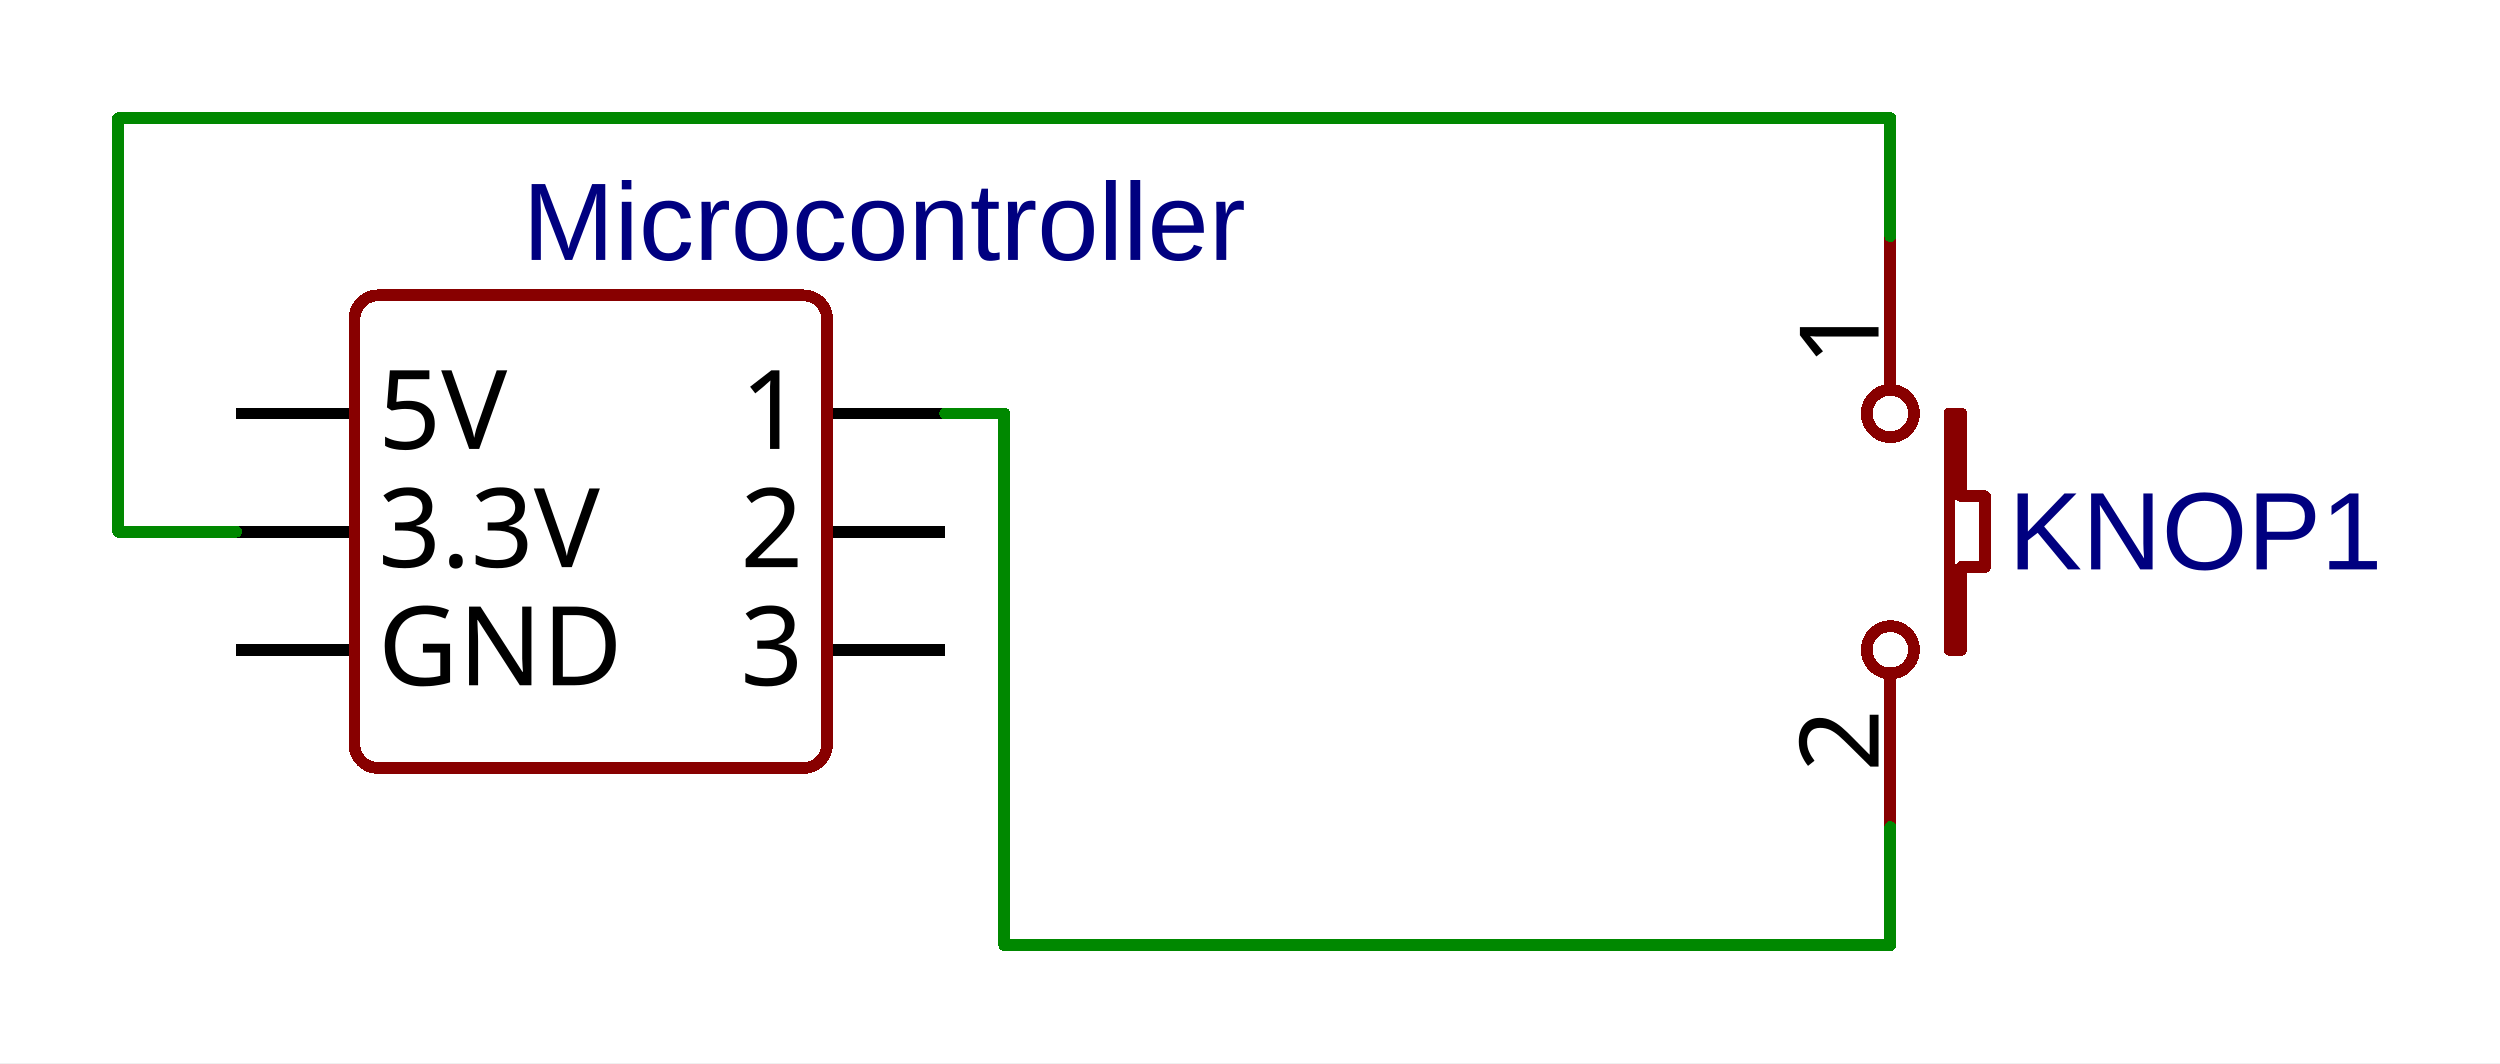
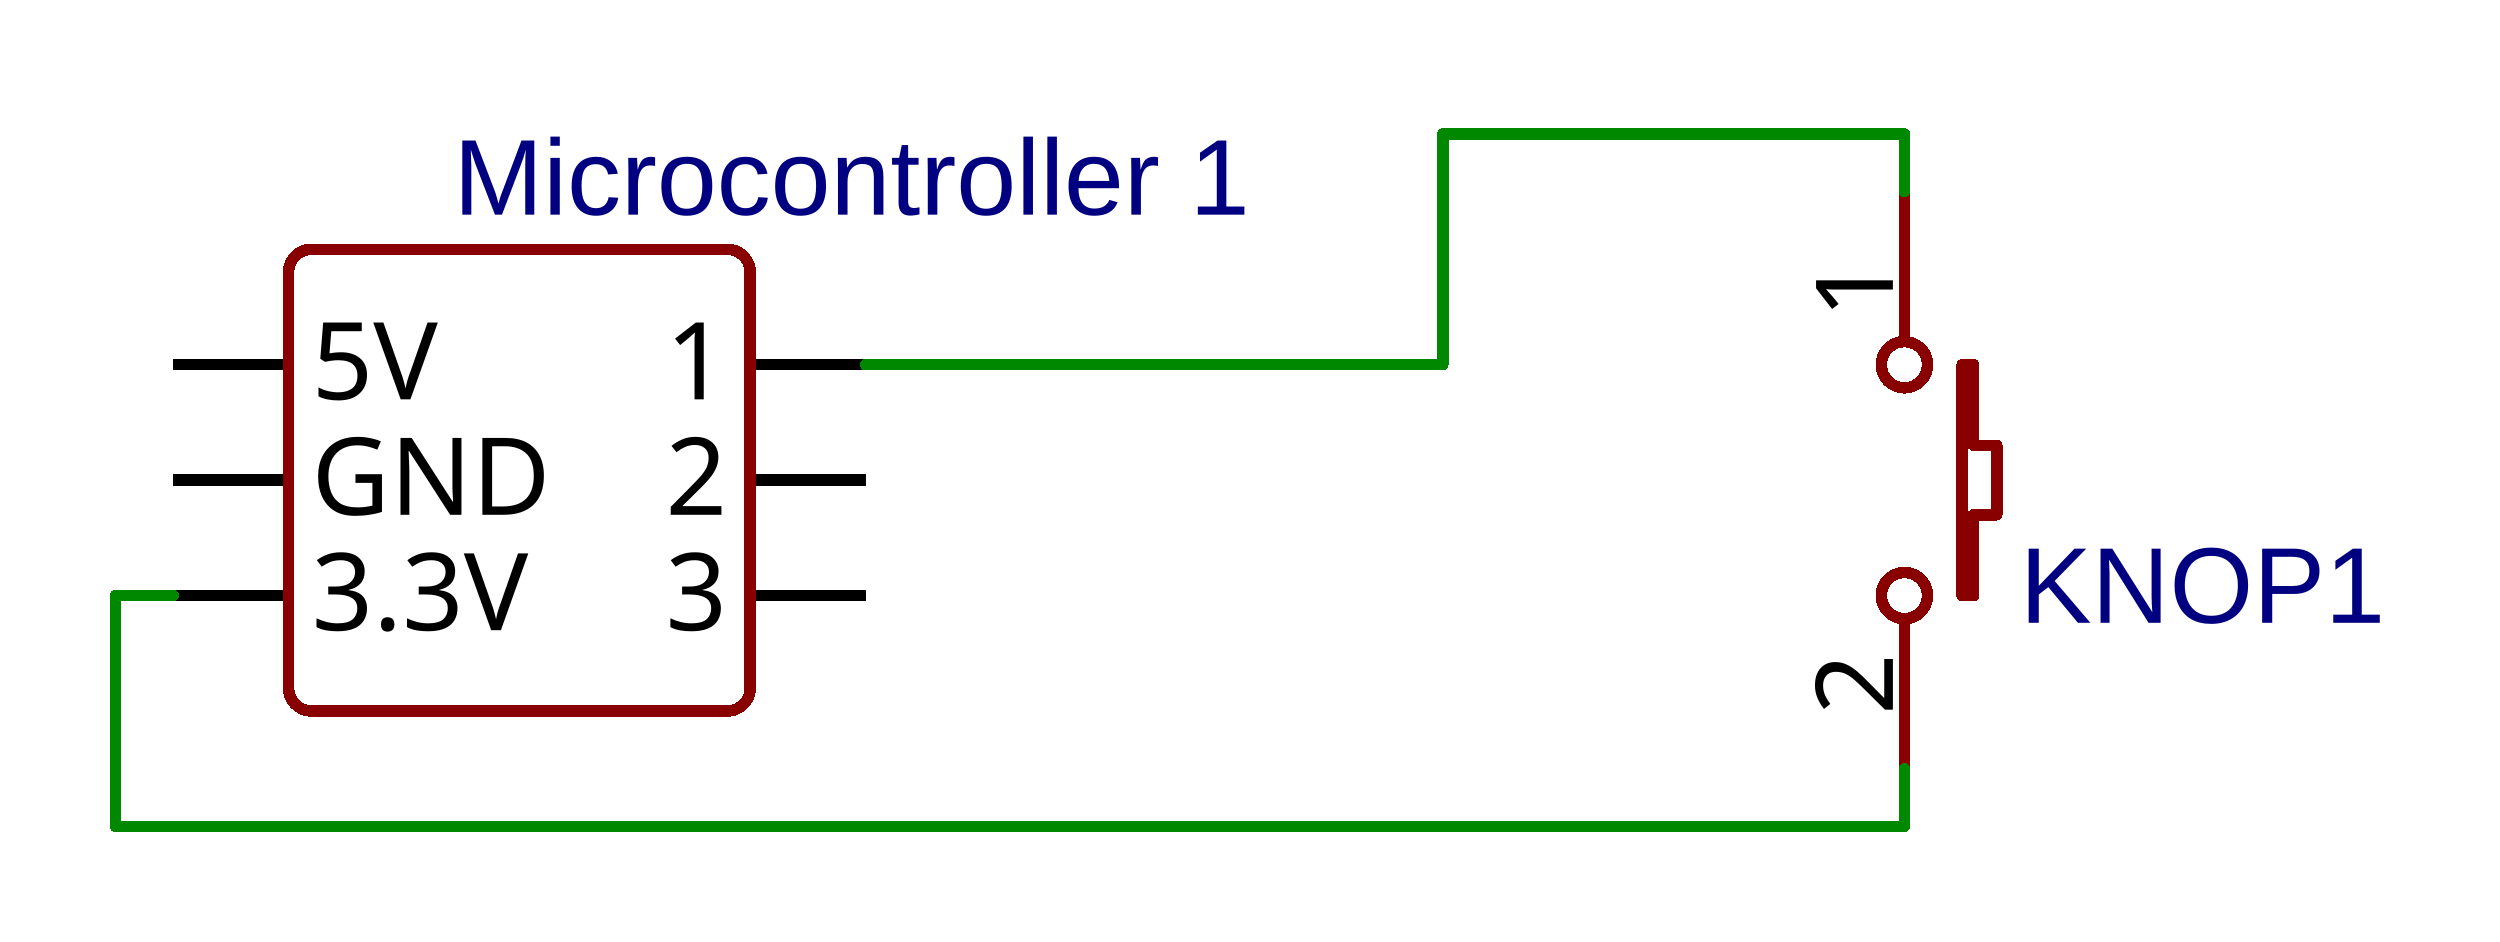
- <svg xmlns="http://www.w3.org/2000/svg" width="211.6" height="90" viewBox="-10 -105 211.6 90">
+ <svg xmlns="http://www.w3.org/2000/svg" width="216.6" height="81.6" viewBox="-5 -66.6 216.6 81.6">
  <style type="text/css">
path, polyline, polygon {stroke-linejoin:round;}
rect, circle, ellipse, polyline, line, polygon, path {shape-rendering:crispEdges;}
</style>
-   <rect x="-10" y="-105" width="211.6" height="90" fill="#FFFFFF" stroke="none" />
-   <g id="g1" c_spiceCmd="null" c_para="Prefix Start`1`" importFlag="0" c_portOfADImportHack="" c_transformList="">
-     <g c_origin="40,-60" c_para="package`IDC-TH_6P-P2.54_C11214`BOM_Supplier`LCSC`BOM_Manufacturer`BOOMELE`BOM_Manufacturer Part`2X3 2.54mm IDC Box`image`//image.lceda.cn/szlcsc/C11214.jpg`BOM_Supplier Part`C11214`spicePre`P`spiceSymbolName`HDR-IDC-2.54-2X3P`" c_partid="part_lib_ggea4db4c089c1a5dc4" id="ggea4db4c089c1a5dc4" locked="0" c_shapetype="group" c_etype="pinpart" puuid="847fe177175048f3817aae6b5949e649" uuid="25941d0a3007a8365e2032d4278dd8c0" convert_to_pcb="yes" datastrid="" pdatastrid="" utime="1585892801" add_into_bom="yes">
-       <g c_partid="part_annotation" id="gge230" c_shapetype="group">
-         <text c_note="note_name" x="34.23" y="-83" fill="#000080" font-family="Arial" font-size="7pt" font-weight="" font-style="" dominant-baseline="" text-anchor="start">Microcontroller</text>
+   <rect x="-5" y="-66.6" width="216.6" height="81.6" fill="#FFFFFF" stroke="none" />
+   <g id="g1" c_spiceCmd="null" c_para="Prefix Start`1" importFlag="" c_portOfADImportHack="" c_transformList="">
+     <g c_origin="40,-25" c_para="package`IDC-TH_6P-P2.54_C11214`BOM_Supplier`LCSC`BOM_Manufacturer`BOOMELE`BOM_Manufacturer Part`2X3 2.54mm IDC Box`image`//image.lceda.cn/szlcsc/C11214.jpg`BOM_Supplier Part`C11214`spicePre`P`spiceSymbolName`HDR-IDC-2.54-2X3P`" c_partid="part_lib_gge65fb43146dc01bc6" id="gge65fb43146dc01bc6" locked="0" c_shapetype="group" c_etype="pinpart" puuid="847fe177175048f3817aae6b5949e649" uuid="25941d0a3007a8365e2032d4278dd8c0" convert_to_pcb="yes" datastrid="" pdatastrid="" utime="1585892801" add_into_bom="yes">
+       <g c_partid="part_annotation" id="gge238" c_shapetype="group">
+         <text c_note="note_name" x="34.29" y="-48" fill="#000080" font-family="Arial" font-size="7pt" font-weight="" font-style="" dominant-baseline="" text-anchor="start">Microcontroller 1</text>
      </g>
-       <g c_partid="part_annotation" id="gge659" display="none" c_shapetype="group">
-         <text c_note="note_pre" x="34.29" y="-92.11" fill="#000080" font-family="Arial" font-size="7pt" font-weight="" font-style="" dominant-baseline="" text-anchor="start">P1</text>
+       <g c_partid="part_annotation" id="gge244" display="none" c_shapetype="group">
+         <text c_note="note_pre" x="34.29" y="-57.11" fill="#000080" font-family="Arial" font-size="7pt" font-weight="" font-style="" dominant-baseline="" text-anchor="start">P3</text>
      </g>
-       <g c_partid="part_pin" c_etype="pinpart" c_show="show" c_elec="0" c_spicepin="1" c_origin="10,-70" id="gge242" locked="0" c_rotation="180">
-         <text x="22" y="-67" font-family="Verdana" font-size="7pt" fill="#000000" text-anchor="start" c_pinname="5V">5V</text>
-         <text x="20" y="-71" font-family="Verdana" font-size="7pt" fill="#000000" text-anchor="end" c_pinnumber="1" display="none">1</text>
-         <circle c_pindot="true" class="pindot" cx="10" cy="-70" r="2" fill="none" stroke="none" />
-         <path d="M 10 -70 h 10" fill="none" stroke="#000000" stroke-width="1" />
-         <circle cx="17" cy="-70" r="3" stroke="#000000" fill="none" stroke-width="1" display="none" />
-         <path d="M 20 -67 L 23 -70 L 20 -73" fill="none" stroke="#000000" stroke-width="1" display="none" />
+       <g c_partid="part_pin" c_etype="pinpart" c_show="show" c_elec="0" c_spicepin="1" c_origin="10,-35" id="gge250" locked="0" c_rotation="180">
+         <text x="22" y="-32" font-family="Verdana" font-size="7pt" fill="#000000" text-anchor="start" c_pinname="5V">5V</text>
+         <text x="20" y="-36" font-family="Verdana" font-size="7pt" fill="#000000" text-anchor="end" c_pinnumber="1" display="none">1</text>
+         <circle c_pindot="true" class="pindot" cx="10" cy="-35" r="2" fill="none" stroke="none" />
+         <path d="M 10 -35 h 10" fill="none" stroke="#000000" stroke-width="1" />
+         <circle cx="17" cy="-35" r="3" stroke="#000000" fill="none" stroke-width="1" display="none" />
+         <path d="M 20 -32 L 23 -35 L 20 -38" fill="none" stroke="#000000" stroke-width="1" display="none" />
      </g>
-       <g c_partid="part_pin" c_etype="pinpart" c_show="show" c_elec="0" c_spicepin="2" c_origin="70,-70" id="gge263" locked="0" c_rotation="0">
-         <text x="58" y="-67" font-family="Verdana" font-size="7pt" fill="#000000" text-anchor="end" c_pinname="1">1</text>
-         <text x="60" y="-71" font-family="Verdana" font-size="7pt" fill="#000000" text-anchor="start" c_pinnumber="2" display="none">2</text>
-         <circle c_pindot="true" class="pindot" cx="70" cy="-70" r="2" fill="none" stroke="none" />
-         <path d="M 70 -70 h -10" fill="none" stroke="#000000" stroke-width="1" />
-         <circle cx="63" cy="-70" r="3" stroke="#000000" fill="none" stroke-width="1" display="none" />
-         <path d="M 60 -73 L 57 -70 L 60 -67" fill="none" stroke="#000000" stroke-width="1" display="none" />
+       <g c_partid="part_pin" c_etype="pinpart" c_show="show" c_elec="0" c_spicepin="2" c_origin="70,-35" id="gge271" locked="0" c_rotation="0">
+         <text x="58" y="-32" font-family="Verdana" font-size="7pt" fill="#000000" text-anchor="end" c_pinname="1">1</text>
+         <text x="60" y="-36" font-family="Verdana" font-size="7pt" fill="#000000" text-anchor="start" c_pinnumber="2" display="none">2</text>
+         <circle c_pindot="true" class="pindot" cx="70" cy="-35" r="2" fill="none" stroke="none" />
+         <path d="M 70 -35 h -10" fill="none" stroke="#000000" stroke-width="1" />
+         <circle cx="63" cy="-35" r="3" stroke="#000000" fill="none" stroke-width="1" display="none" />
+         <path d="M 60 -38 L 57 -35 L 60 -32" fill="none" stroke="#000000" stroke-width="1" display="none" />
      </g>
-       <g c_partid="part_pin" c_etype="pinpart" c_show="show" c_elec="0" c_spicepin="3" c_origin="10,-60" id="gge284" locked="0" c_rotation="180">
-         <text x="22" y="-57" font-family="Verdana" font-size="7pt" fill="#000000" text-anchor="start" c_pinname="3.3V">3.3V</text>
-         <text x="20" y="-61" font-family="Verdana" font-size="7pt" fill="#000000" text-anchor="end" c_pinnumber="3" display="none">3</text>
-         <circle c_pindot="true" class="pindot" cx="10" cy="-60" r="2" fill="none" stroke="none" />
-         <path d="M 10 -60 h 10" fill="none" stroke="#000000" stroke-width="1" />
-         <circle cx="17" cy="-60" r="3" stroke="#000000" fill="none" stroke-width="1" display="none" />
-         <path d="M 20 -57 L 23 -60 L 20 -63" fill="none" stroke="#000000" stroke-width="1" display="none" />
+       <g c_partid="part_pin" c_etype="pinpart" c_show="show" c_elec="0" c_spicepin="3" c_origin="10,-25" id="gge292" locked="0" c_rotation="180">
+         <text x="22" y="-22" font-family="Verdana" font-size="7pt" fill="#000000" text-anchor="start" c_pinname="GND">GND</text>
+         <text x="20" y="-26" font-family="Verdana" font-size="7pt" fill="#000000" text-anchor="end" c_pinnumber="3" display="none">3</text>
+         <circle c_pindot="true" class="pindot" cx="10" cy="-25" r="2" fill="none" stroke="none" />
+         <path d="M 10 -25 h 10" fill="none" stroke="#000000" stroke-width="1" />
+         <circle cx="17" cy="-25" r="3" stroke="#000000" fill="none" stroke-width="1" display="none" />
+         <path d="M 20 -22 L 23 -25 L 20 -28" fill="none" stroke="#000000" stroke-width="1" display="none" />
      </g>
-       <g c_partid="part_pin" c_etype="pinpart" c_show="show" c_elec="0" c_spicepin="4" c_origin="70,-60" id="gge305" locked="0" c_rotation="0">
-         <text x="58" y="-57" font-family="Verdana" font-size="7pt" fill="#000000" text-anchor="end" c_pinname="2">2</text>
-         <text x="60" y="-61" font-family="Verdana" font-size="7pt" fill="#000000" text-anchor="start" c_pinnumber="4" display="none">4</text>
-         <circle c_pindot="true" class="pindot" cx="70" cy="-60" r="2" fill="none" stroke="none" />
-         <path d="M 70 -60 h -10" fill="none" stroke="#000000" stroke-width="1" />
-         <circle cx="63" cy="-60" r="3" stroke="#000000" fill="none" stroke-width="1" display="none" />
-         <path d="M 60 -63 L 57 -60 L 60 -57" fill="none" stroke="#000000" stroke-width="1" display="none" />
+       <g c_partid="part_pin" c_etype="pinpart" c_show="show" c_elec="0" c_spicepin="4" c_origin="70,-25" id="gge313" locked="0" c_rotation="0">
+         <text x="58" y="-22" font-family="Verdana" font-size="7pt" fill="#000000" text-anchor="end" c_pinname="2">2</text>
+         <text x="60" y="-26" font-family="Verdana" font-size="7pt" fill="#000000" text-anchor="start" c_pinnumber="4" display="none">4</text>
+         <circle c_pindot="true" class="pindot" cx="70" cy="-25" r="2" fill="none" stroke="none" />
+         <path d="M 70 -25 h -10" fill="none" stroke="#000000" stroke-width="1" />
+         <circle cx="63" cy="-25" r="3" stroke="#000000" fill="none" stroke-width="1" display="none" />
+         <path d="M 60 -28 L 57 -25 L 60 -22" fill="none" stroke="#000000" stroke-width="1" display="none" />
      </g>
-       <g c_partid="part_pin" c_etype="pinpart" c_show="show" c_elec="0" c_spicepin="5" c_origin="10,-50" id="gge326" locked="0" c_rotation="180">
-         <text x="22" y="-47" font-family="Verdana" font-size="7pt" fill="#000000" text-anchor="start" c_pinname="GND">GND</text>
-         <text x="20" y="-51" font-family="Verdana" font-size="7pt" fill="#000000" text-anchor="end" c_pinnumber="5" display="none">5</text>
-         <circle c_pindot="true" class="pindot" cx="10" cy="-50" r="2" fill="none" stroke="none" />
-         <path d="M 10 -50 h 10" fill="none" stroke="#000000" stroke-width="1" />
-         <circle cx="17" cy="-50" r="3" stroke="#000000" fill="none" stroke-width="1" display="none" />
-         <path d="M 20 -47 L 23 -50 L 20 -53" fill="none" stroke="#000000" stroke-width="1" display="none" />
+       <g c_partid="part_pin" c_etype="pinpart" c_show="show" c_elec="0" c_spicepin="5" c_origin="10,-15" id="gge334" locked="0" c_rotation="180">
+         <text x="22" y="-12" font-family="Verdana" font-size="7pt" fill="#000000" text-anchor="start" c_pinname="3.3V">3.3V</text>
+         <text x="20" y="-16" font-family="Verdana" font-size="7pt" fill="#000000" text-anchor="end" c_pinnumber="5" display="none">5</text>
+         <circle c_pindot="true" class="pindot" cx="10" cy="-15" r="2" fill="none" stroke="none" />
+         <path d="M 10 -15 h 10" fill="none" stroke="#000000" stroke-width="1" />
+         <circle cx="17" cy="-15" r="3" stroke="#000000" fill="none" stroke-width="1" display="none" />
+         <path d="M 20 -12 L 23 -15 L 20 -18" fill="none" stroke="#000000" stroke-width="1" display="none" />
      </g>
-       <g c_partid="part_pin" c_etype="pinpart" c_show="show" c_elec="0" c_spicepin="6" c_origin="70,-50" id="gge347" locked="0" c_rotation="0">
-         <text x="58" y="-47" font-family="Verdana" font-size="7pt" fill="#000000" text-anchor="end" c_pinname="3">3</text>
-         <text x="60" y="-51" font-family="Verdana" font-size="7pt" fill="#000000" text-anchor="start" c_pinnumber="6" display="none">6</text>
-         <circle c_pindot="true" class="pindot" cx="70" cy="-50" r="2" fill="none" stroke="none" />
-         <path d="M 70 -50 h -10" fill="none" stroke="#000000" stroke-width="1" />
-         <circle cx="63" cy="-50" r="3" stroke="#000000" fill="none" stroke-width="1" display="none" />
-         <path d="M 60 -53 L 57 -50 L 60 -47" fill="none" stroke="#000000" stroke-width="1" display="none" />
+       <g c_partid="part_pin" c_etype="pinpart" c_show="show" c_elec="0" c_spicepin="6" c_origin="70,-15" id="gge355" locked="0" c_rotation="0">
+         <text x="58" y="-12" font-family="Verdana" font-size="7pt" fill="#000000" text-anchor="end" c_pinname="3">3</text>
+         <text x="60" y="-16" font-family="Verdana" font-size="7pt" fill="#000000" text-anchor="start" c_pinnumber="6" display="none">6</text>
+         <circle c_pindot="true" class="pindot" cx="70" cy="-15" r="2" fill="none" stroke="none" />
+         <path d="M 70 -15 h -10" fill="none" stroke="#000000" stroke-width="1" />
+         <circle cx="63" cy="-15" r="3" stroke="#000000" fill="none" stroke-width="1" display="none" />
+         <path d="M 60 -18 L 57 -15 L 60 -12" fill="none" stroke="#000000" stroke-width="1" display="none" />
      </g>
-       <rect id="gge368" locked="0" c_etype="" x="20" y="-80" rx="2" ry="2" width="40" height="40" stroke="#880000" stroke-width="1" fill="none" />
+       <rect id="gge376" locked="0" c_etype="" x="20" y="-45" rx="2" ry="2" width="40" height="40" stroke="#880000" stroke-width="1" fill="none" />
    </g>
-     <g c_origin="150,-60" c_para="package`KEY-SMD_2P-L6.2-W3.6-LS8.0`BOM_Supplier Part`C118141`BOM_Supplier`LCSC`BOM_Manufacturer Part`K2-1107ST-A4SW-06`Contributor`LCEDA_Lib`制造商`韩国韩荣`spicePre`K`spiceSymbolName`K2-3.6×6.1_SMD`" c_partid="part_lib_gge6d5fc863f953e0fe" id="gge6d5fc863f953e0fe" locked="0" c_shapetype="group" c_etype="pinpart" puuid="daacbe2eec304950b61eef2efe596556" uuid="5c1036b53a4146e4841df4ed0a9de8f0" convert_to_pcb="yes" datastrid="" pdatastrid="" utime="1586866326" add_into_bom="yes" c_rotation="270">
-       <g c_partid="part_annotation" id="gge656" display="none" c_shapetype="group">
-         <text c_note="note_name" x="160" y="-47.7" fill="#000080" font-family="Arial" font-size="7pt" font-weight="" font-style="" dominant-baseline="" text-anchor="start">_</text>
+     <g c_origin="160,-25" c_para="package`KEY-SMD_2P-L6.2-W3.6-LS8.0`BOM_Supplier Part`C118141`BOM_Supplier`LCSC`BOM_Manufacturer Part`K2-1107ST-A4SW-06`Contributor`LCEDA_Lib`制造商`韩国韩荣`spicePre`K`spiceSymbolName`K2-3.6×6.1_SMD`" c_partid="part_lib_gge187d81dfdb1361bf" id="gge187d81dfdb1361bf" locked="0" c_shapetype="group" c_etype="pinpart" puuid="daacbe2eec304950b61eef2efe596556" uuid="5c1036b53a4146e4841df4ed0a9de8f0" convert_to_pcb="yes" datastrid="" pdatastrid="" utime="1586866326" add_into_bom="yes" c_rotation="270">
+       <g c_partid="part_annotation" id="gge964" c_shapetype="group">
+         <text c_note="note_name" x="170" y="-12.64" fill="#000080" font-family="Arial" font-size="7pt" font-weight="" font-style="" dominant-baseline="" text-anchor="start">KNOP1</text>
      </g>
-       <g c_partid="part_annotation" id="gge524" c_shapetype="group">
-         <text c_note="note_pre" x="160" y="-56.81" fill="#000080" font-family="Arial" font-size="7pt" font-weight="" font-style="" dominant-baseline="" text-anchor="start">KNOP1</text>
+       <g c_partid="part_annotation" id="gge1096" display="none" c_shapetype="group">
+         <text c_note="note_pre" x="170" y="-21.79" fill="#000080" font-family="Arial" font-size="7pt" font-weight="" font-style="" dominant-baseline="" text-anchor="start">KEY1</text>
      </g>
-       <ellipse cx="150" cy="-50" rx="2" ry="2" id="gge530" locked="0" stroke="#880000" stroke-width="1" fill="none" />
-       <ellipse cx="150" cy="-70" rx="2" ry="2" id="gge533" locked="0" stroke="#880000" stroke-width="1" fill="none" />
-       <g c_partid="part_pin" c_etype="pinpart" c_show="show" c_elec="0" c_spicepin="1" c_origin="150,-85" id="gge536" locked="0" c_rotation="90">
-         <text x="153" y="-70" font-family="Verdana" font-size="7pt" fill="#000000" text-anchor="end" c_pinname="1" display="none" transform="rotate(270,153,-70)">1</text>
-         <text x="149" y="-74" font-family="Verdana" font-size="7pt" fill="#000000" text-anchor="start" c_pinnumber="1" transform="rotate(270,149,-74)">1</text>
-         <circle c_pindot="true" class="pindot" cx="150" cy="-85" r="2" fill="none" stroke="none" />
-         <path d="M 150 -85 v 13" fill="none" stroke="#880000" stroke-width="1" />
-         <circle cx="150" cy="-75" r="3" stroke="#880000" fill="none" stroke-width="1" display="none" />
-         <path d="M 147 -72 L 150 -69 L 153 -72" fill="none" stroke="#880000" stroke-width="1" display="none" />
+       <ellipse cx="160" cy="-15" rx="2" ry="2" id="gge976" locked="0" stroke="#880000" stroke-width="1" fill="none" />
+       <ellipse cx="160" cy="-35" rx="2" ry="2" id="gge979" locked="0" stroke="#880000" stroke-width="1" fill="none" />
+       <g c_partid="part_pin" c_etype="pinpart" c_show="show" c_elec="0" c_spicepin="1" c_origin="160,-50" id="gge982" locked="0" c_rotation="90">
+         <text x="163" y="-35" font-family="Verdana" font-size="7pt" fill="#000000" text-anchor="end" c_pinname="1" display="none" transform="rotate(270,163,-35)">1</text>
+         <text x="159" y="-39" font-family="Verdana" font-size="7pt" fill="#000000" text-anchor="start" c_pinnumber="1" transform="rotate(270,159,-39)">1</text>
+         <circle c_pindot="true" class="pindot" cx="160" cy="-50" r="2" fill="none" stroke="none" />
+         <path d="M 160 -50 v 13" fill="none" stroke="#880000" stroke-width="1" />
+         <circle cx="160" cy="-40" r="3" stroke="#880000" fill="none" stroke-width="1" display="none" />
+         <path d="M 157 -37 L 160 -34 L 163 -37" fill="none" stroke="#880000" stroke-width="1" display="none" />
      </g>
-       <g c_partid="part_pin" c_etype="pinpart" c_show="show" c_elec="0" c_spicepin="2" c_origin="150,-35" id="gge557" locked="0" c_rotation="270">
-         <text x="153" y="-50" font-family="Verdana" font-size="7pt" fill="#000000" text-anchor="start" c_pinname="2" display="none" transform="rotate(270,153,-50)">2</text>
-         <text x="149" y="-45" font-family="Verdana" font-size="7pt" fill="#000000" text-anchor="end" c_pinnumber="2" transform="rotate(270,149,-45)">2</text>
-         <circle c_pindot="true" class="pindot" cx="150" cy="-35" r="2" fill="none" stroke="none" />
-         <path d="M 150 -35 v -13" fill="none" stroke="#880000" stroke-width="1" />
-         <circle cx="150" cy="-45" r="3" stroke="#880000" fill="none" stroke-width="1" display="none" />
-         <path d="M 153 -48 L 150 -51 L 147 -48" fill="none" stroke="#880000" stroke-width="1" display="none" />
+       <g c_partid="part_pin" c_etype="pinpart" c_show="show" c_elec="0" c_spicepin="2" c_origin="160,0" id="gge1003" locked="0" c_rotation="270">
+         <text x="163" y="-15" font-family="Verdana" font-size="7pt" fill="#000000" text-anchor="start" c_pinname="2" display="none" transform="rotate(270,163,-15)">2</text>
+         <text x="159" y="-10" font-family="Verdana" font-size="7pt" fill="#000000" text-anchor="end" c_pinnumber="2" transform="rotate(270,159,-10)">2</text>
+         <circle c_pindot="true" class="pindot" cx="160" cy="0" r="2" fill="none" stroke="none" />
+         <path d="M 160 0 v -13" fill="none" stroke="#880000" stroke-width="1" />
+         <circle cx="160" cy="-10" r="3" stroke="#880000" fill="none" stroke-width="1" display="none" />
+         <path d="M 163 -13 L 160 -16 L 157 -13" fill="none" stroke="#880000" stroke-width="1" display="none" />
      </g>
-       <polyline points="155 -70 155 -50 156 -50 156 -57 158 -57 158 -63 156 -63 156 -70 155 -70" stroke="#880000" id="gge578" locked="0" stroke-width="1" fill="none" stroke-linecap="round" />
+       <polyline points="165 -35 165 -15 166 -15 166 -22 168 -22 168 -28 166 -28 166 -35 165 -35" stroke="#880000" id="gge1024" locked="0" stroke-width="1" fill="none" stroke-linecap="round" />
    </g>
-     <polyline c_etype="wire" c_shapetype="line" points="10 -60 0 -60 0 -95 150 -95 150 -85" stroke="#008800" id="gge717" locked="0" stroke-width="1" fill="none" stroke-linecap="round" />
-     <polyline c_etype="wire" c_shapetype="line" points="70 -70 75 -70 75 -25 150 -25 150 -35" stroke="#008800" id="gge726" locked="0" stroke-width="1" fill="none" stroke-linecap="round" />
+     <polyline c_etype="wire" c_shapetype="line" points="70 -35 120 -35 120 -55 160 -55 160 -50" stroke="#008800" id="gge1099" locked="0" stroke-width="1" fill="none" stroke-linecap="round" />
+     <polyline c_etype="wire" c_shapetype="line" points="10 -15 5 -15 5 5 160 5 160 0" stroke="#008800" id="gge1102" locked="0" stroke-width="1" fill="none" stroke-linecap="round" />
  </g>
</svg>
